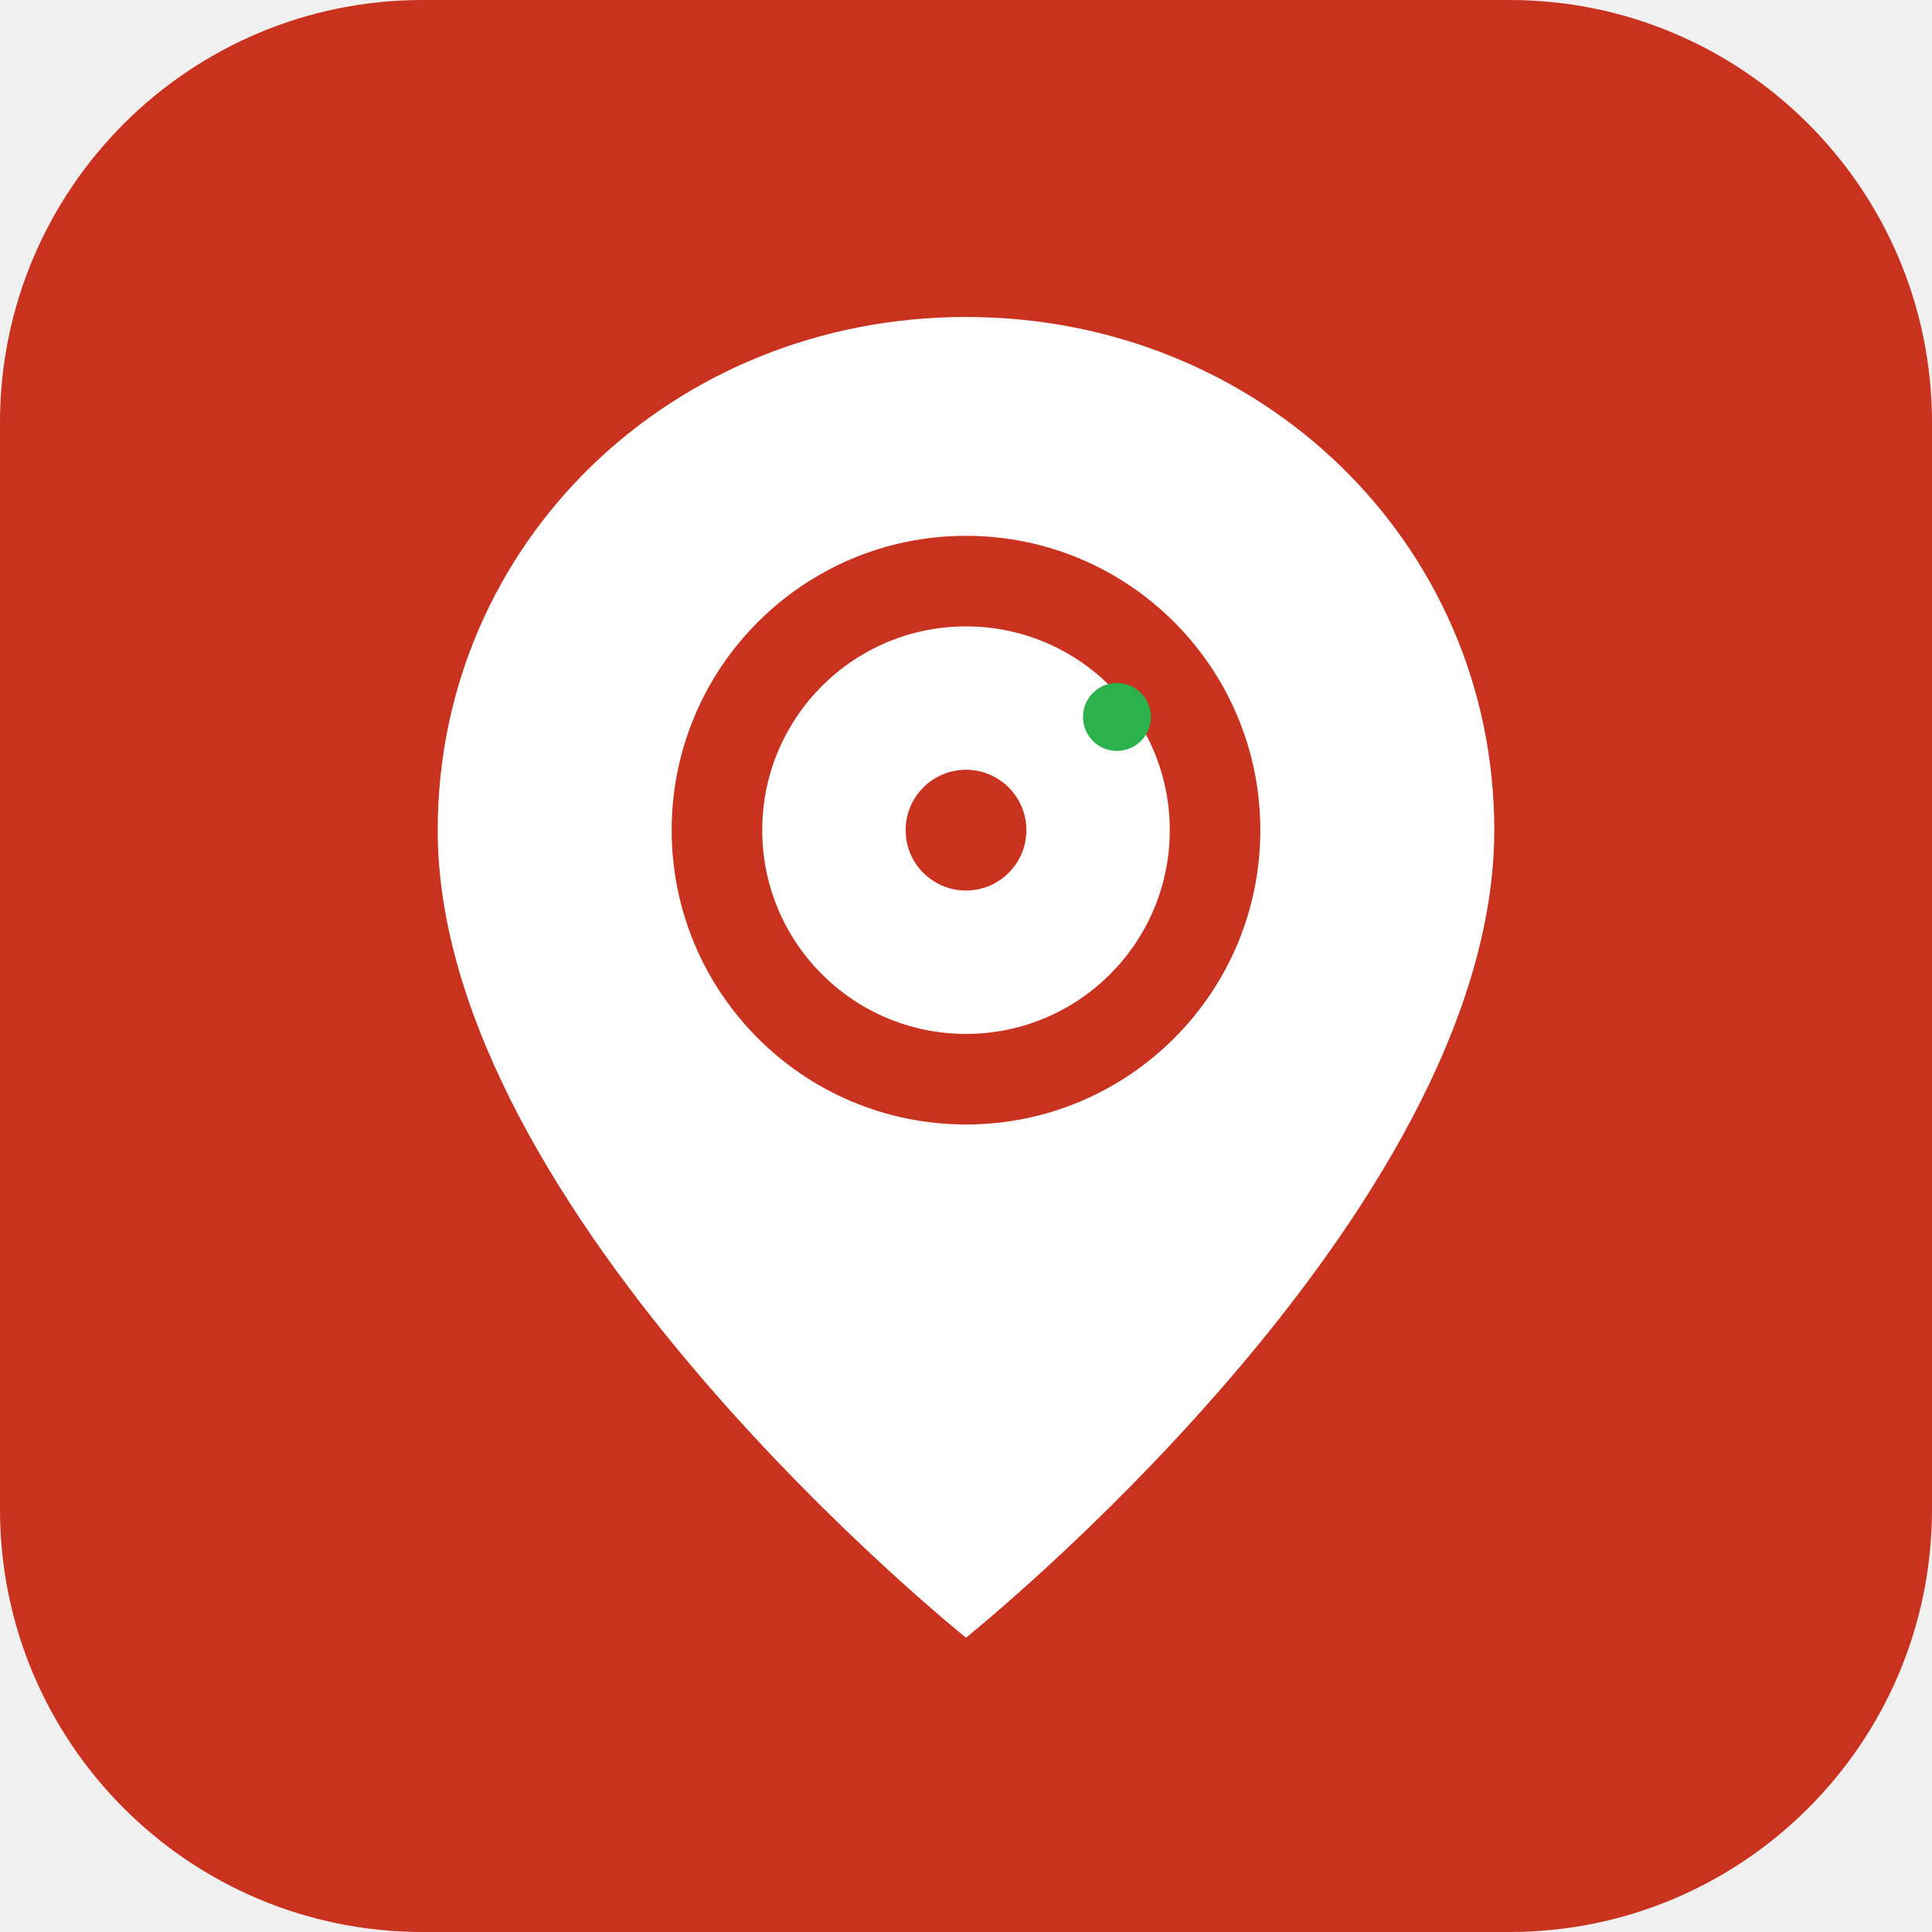
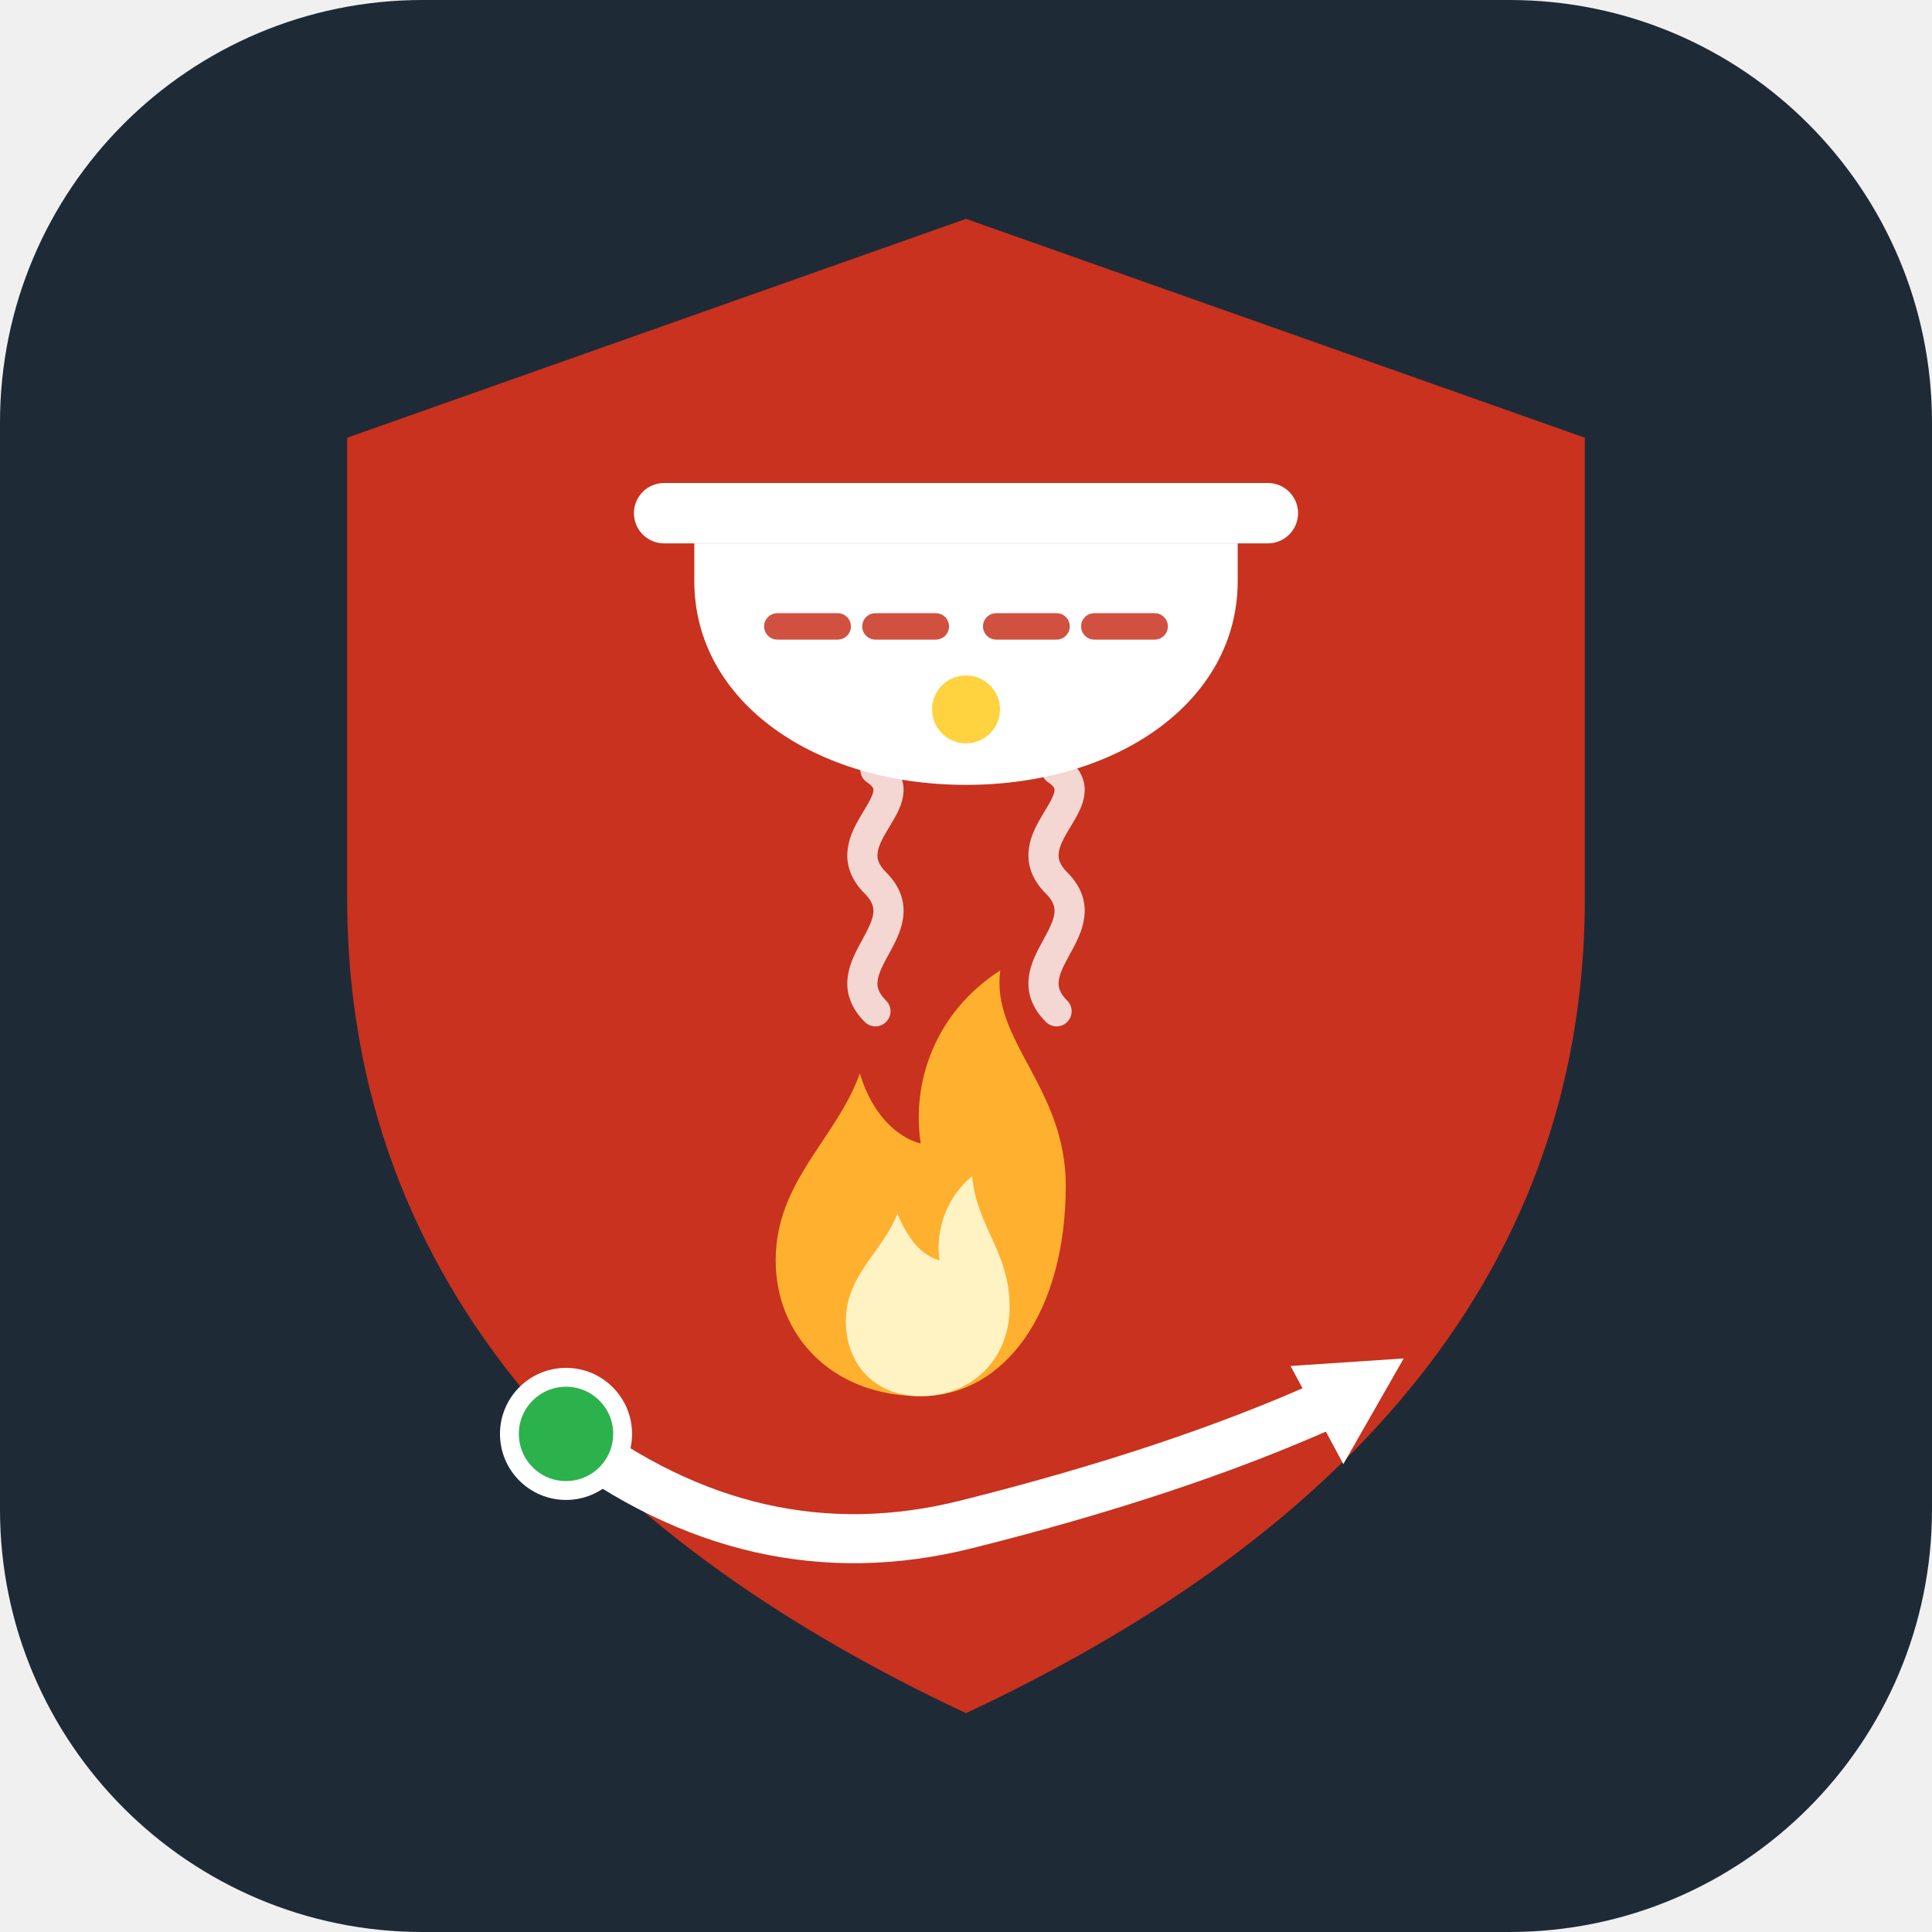
<svg xmlns="http://www.w3.org/2000/svg" viewBox="0 0 512 512">
-   <rect width="512" height="512" rx="112" fill="#c8321e" />
-   <path d="M256 84c-78 0-140 60-140 136 0 102 140 214 140 214s140-112 140-214c0-76-62-136-140-136z" fill="#fff" />
-   <circle cx="256" cy="220" r="78" fill="#c8321e" />
-   <circle cx="256" cy="220" r="54" fill="#fff" />
-   <circle cx="256" cy="220" r="16" fill="#c8321e" />
-   <circle cx="296" cy="190" r="9" fill="#2bb24c" />
+   <rect width="512" height="512" rx="112" fill="#1f2a37" />
+   <path d="M256 58l164 58v122c0 104-70 172-164 216-94-44-164-112-164-216V116z" fill="#c8321e" />
+   <rect x="168" y="128" width="176" height="16" rx="8" fill="#fff" />
+   <path d="M184 144h144v10c0 32-32 54-72 54s-72-22-72-54z" fill="#fff" />
+   <g stroke="#c8321e" stroke-width="7" stroke-linecap="round" opacity=".85">
+     <line x1="206" y1="166" x2="222" y2="166" />
+     <line x1="232" y1="166" x2="248" y2="166" />
+     <line x1="264" y1="166" x2="280" y2="166" />
+     <line x1="290" y1="166" x2="306" y2="166" />
+   </g>
+   <circle cx="256" cy="188" r="9" fill="#ffd23f" />
+   <g fill="none" stroke="#fff" stroke-width="8" stroke-linecap="round" opacity=".8">
+     <path d="M232 268c-12-12 12-22 0-34s12-22 0-30" />
+     <path d="M280 268c-12-12 12-22 0-34s12-22 0-30" />
+   </g>
+   <g transform="translate(244 370) scale(0.62)">
+     <path d="M0 0c-38 0-62-26-62-58 0-34 26-52 36-80 6 20 18 28 26 30-4-26 6-56 34-74-4 30 28 50 28 92 0 54-26 90-62 90z" fill="#ffb02e" />
+     <path d="M0 0c-20 0-32-14-32-32 0-20 16-30 22-46 6 14 12 18 18 20-2-14 4-28 14-36 2 22 16 32 16 56 0 22-16 38-38 38z" fill="#fff3c4" />
+   </g>
+   <path d="M150 380 Q 200 418 256 404 T 352 372" fill="none" stroke="#fff" stroke-width="13" stroke-linecap="round" />
+   <path d="M372 360 l-30 2 14 26z" fill="#fff" />
+   <circle cx="150" cy="380" r="15" fill="#2bb24c" stroke="#fff" stroke-width="5" />
</svg>
